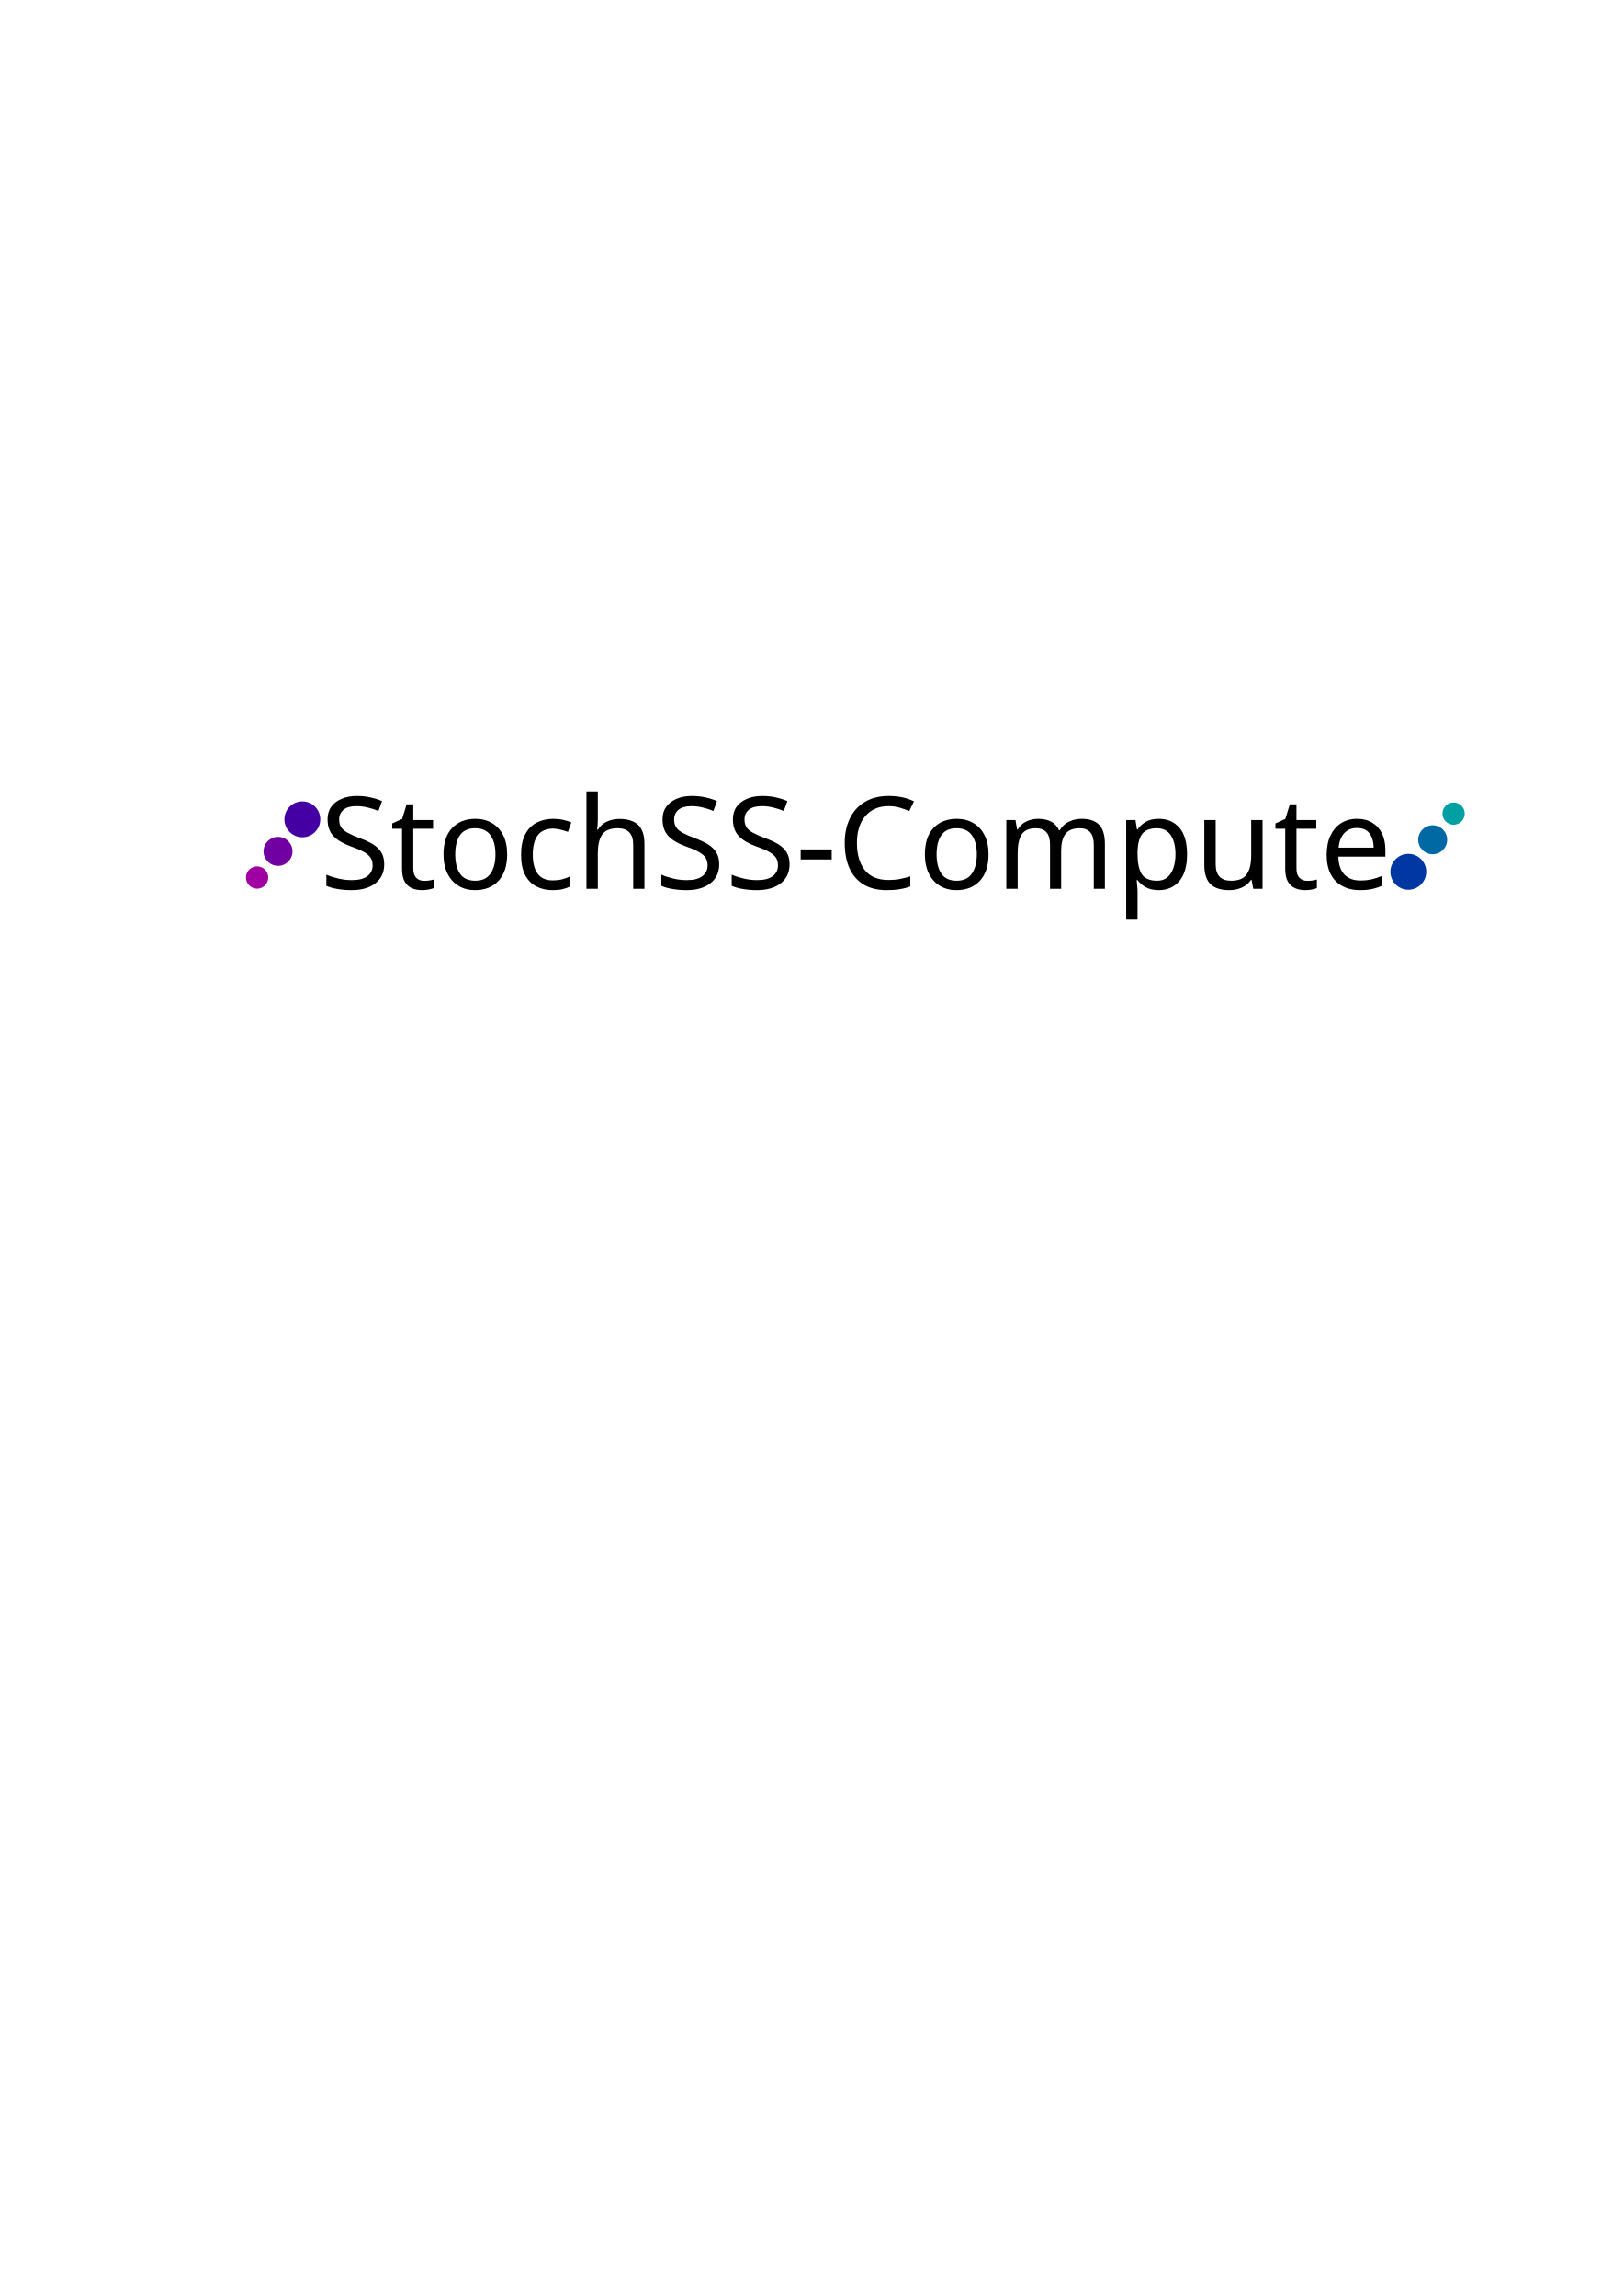
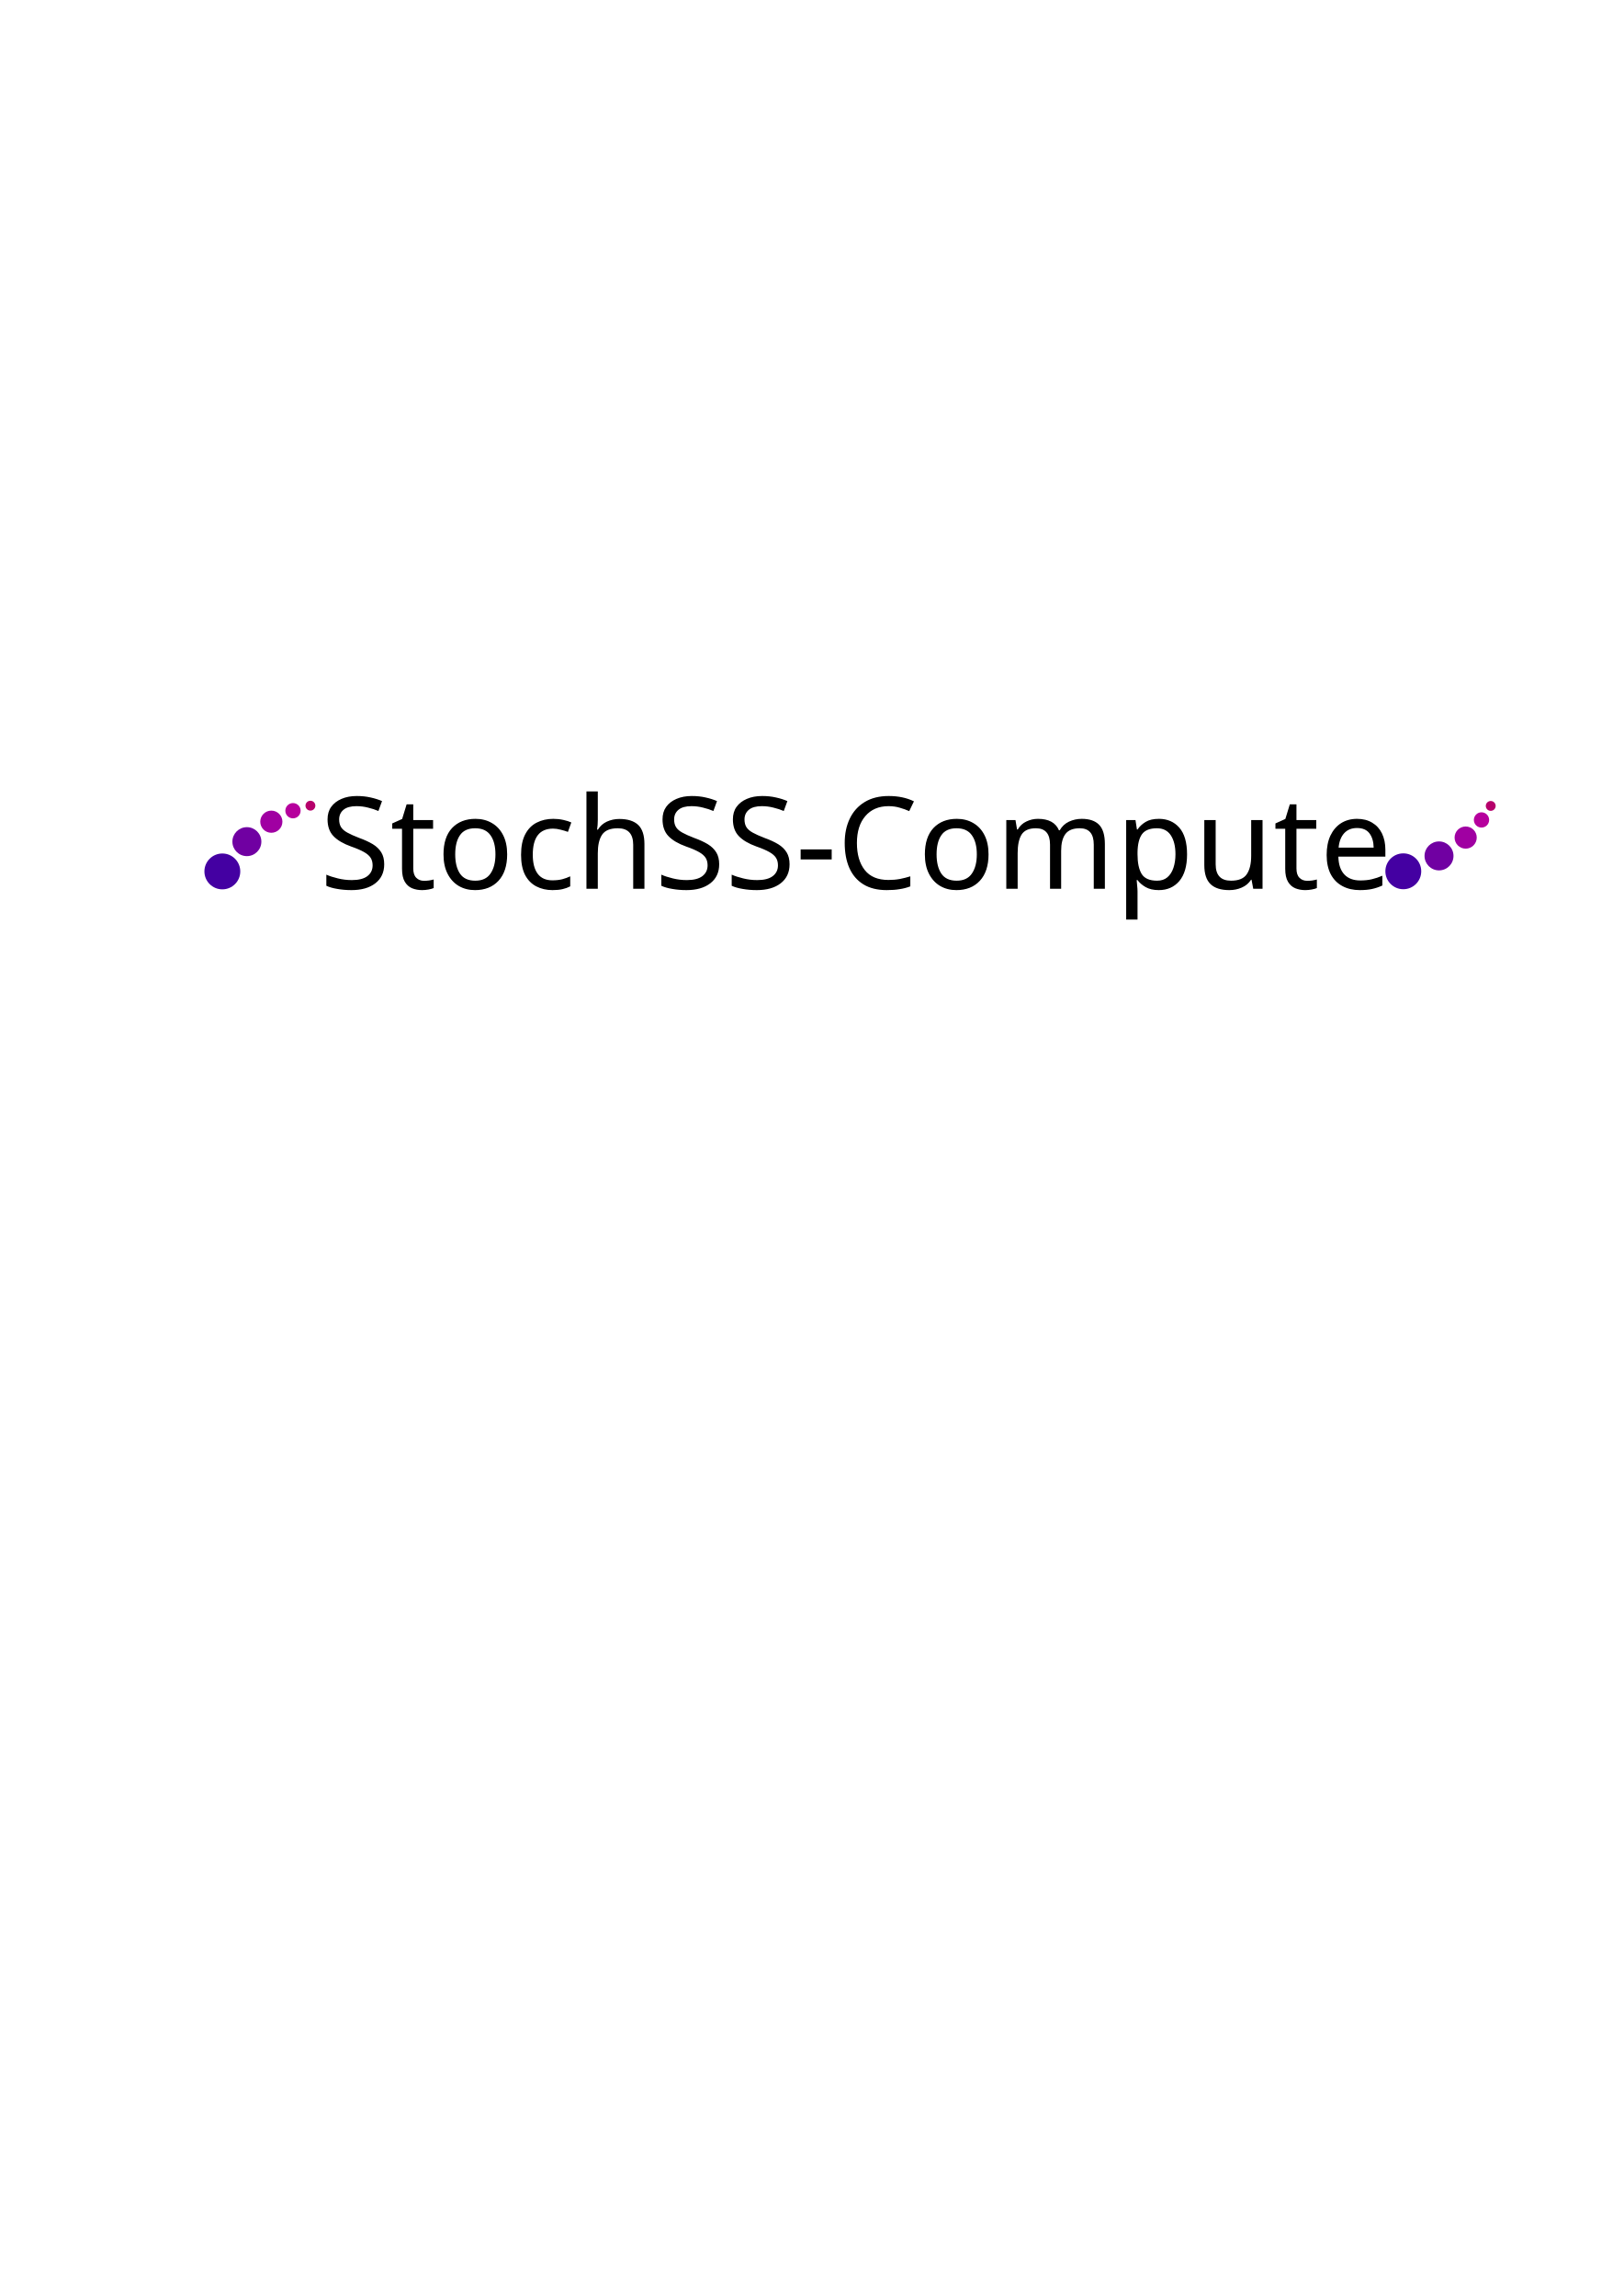
<svg xmlns="http://www.w3.org/2000/svg" width="210mm" height="297mm" viewBox="0 0 210 297" version="1.1" id="svg5">
  <defs id="defs2">
    <rect x="111.515" y="386.933" width="608.047" height="158.908" id="rect236" />
  </defs>
-   <g id="layer2" transform="translate(-15.59847,-12.58042)">
-     <circle style="opacity:1;fill:#4400a2;fill-opacity:1;stroke:none;stroke-width:4.419;stroke-opacity:0.001" id="path7974" cx="54.701" cy="118.566" r="2.319" />
-     <circle style="fill:#7000a2;fill-opacity:1;stroke:none;stroke-width:3.568;stroke-opacity:0.001" id="path7974-4" cx="51.553" cy="122.706" r="1.873" />
-     <circle style="fill:#a000a2;fill-opacity:1;stroke:none;stroke-width:2.744;stroke-opacity:0.001" id="path7974-4-8" cx="48.848" cy="126.089" r="1.44" />
+   <g id="layer2" transform="rotate(180,118.0979,115.9013)">
+     <circle style="opacity:1;fill:#4400a2;fill-opacity:1;stroke:none;stroke-width:4.419;stroke-opacity:0.001" id="path7974" cx="54.701" cy="119.096" r="2.319" />
+     <circle style="fill:#7000a2;fill-opacity:1;stroke:none;stroke-width:3.568;stroke-opacity:0.001" id="path7974-4" cx="50.082" cy="121.086" r="1.873" />
+     <circle style="fill:#a000a2;fill-opacity:1;stroke:none;stroke-width:2.73;stroke-opacity:0.001" id="path7974-4-8" cx="46.635" cy="123.458" r="1.433" />
+     <circle style="fill:#b6009d;fill-opacity:1;stroke:none;stroke-width:1.882;stroke-opacity:0.001" id="path7974-4-8-3" cx="44.587" cy="125.739" r="0.988" />
+     <circle style="fill:#b6006b;fill-opacity:1;stroke:none;stroke-width:1.215;stroke-opacity:0.001" id="path7974-4-8-3-5" cx="43.394" cy="127.552" r="0.638" />
  </g>
-   <g id="g12226" transform="rotate(180,118.4233,115.6666)">
-     <circle style="opacity:1;fill:#0037a2;fill-opacity:1;stroke:none;stroke-width:4.419;stroke-opacity:0.001" id="circle12220" cx="54.701" cy="118.566" r="2.319" />
-     <circle style="fill:#0068a2;fill-opacity:1;stroke:none;stroke-width:3.568;stroke-opacity:0.001" id="circle12222" cx="51.553" cy="122.706" r="1.873" />
-     <circle style="fill:#009fa2;fill-opacity:1;stroke:none;stroke-width:2.744;stroke-opacity:0.001" id="circle12224" cx="48.848" cy="126.089" r="1.44" />
+   <g id="g1699" transform="rotate(180,42.50399,116.095)">
+     <circle style="fill:#b6006b;fill-opacity:1;stroke:none;stroke-width:1.215;stroke-opacity:0.001" id="path7974-4-8-3-5-6" cx="196.255" cy="128.075" r="0.638" transform="translate(-151.3952,-0.1038609)" />
+     <circle style="opacity:1;fill:#4400a2;fill-opacity:1;stroke:none;stroke-width:4.419;stroke-opacity:0.001" id="circle1691" cx="56.252" cy="119.467" r="2.319" />
+     <circle style="fill:#7000a2;fill-opacity:1;stroke:none;stroke-width:3.568;stroke-opacity:0.001" id="circle1693" cx="53.078" cy="123.319" r="1.873" />
+     <circle style="fill:#a000a2;fill-opacity:1;stroke:none;stroke-width:2.73;stroke-opacity:0.001" id="circle1695" cx="49.915" cy="125.899" r="1.433" />
+     <circle style="fill:#b6009d;fill-opacity:1;stroke:none;stroke-width:1.882;stroke-opacity:0.001" id="circle1697" cx="47.116" cy="127.32" r="0.988" />
  </g>
  <g id="layer1">
    <text xml:space="preserve" style="font-style:normal;font-variant:normal;font-weight:normal;font-stretch:normal;font-size:16.581px;font-family:Loma;-inkscape-font-specification:'Loma, Normal';font-variant-ligatures:normal;font-variant-caps:normal;font-variant-numeric:normal;font-variant-east-asian:normal;opacity:1;fill:#000000;fill-opacity:1;stroke:none;stroke-width:2.646;stroke-opacity:0.001" x="41.365" y="114.967" id="text1992">
      <tspan id="tspan1990" style="font-style:normal;font-variant:normal;font-weight:normal;font-stretch:normal;font-size:16.581px;font-family:Loma;-inkscape-font-specification:'Loma, Normal';font-variant-ligatures:normal;font-variant-caps:normal;font-variant-numeric:normal;font-variant-east-asian:normal;fill:#000000;fill-opacity:1;stroke:none;stroke-width:2.646" x="41.365" y="114.967">StochSS-Compute</tspan>
    </text>
  </g>
</svg>
